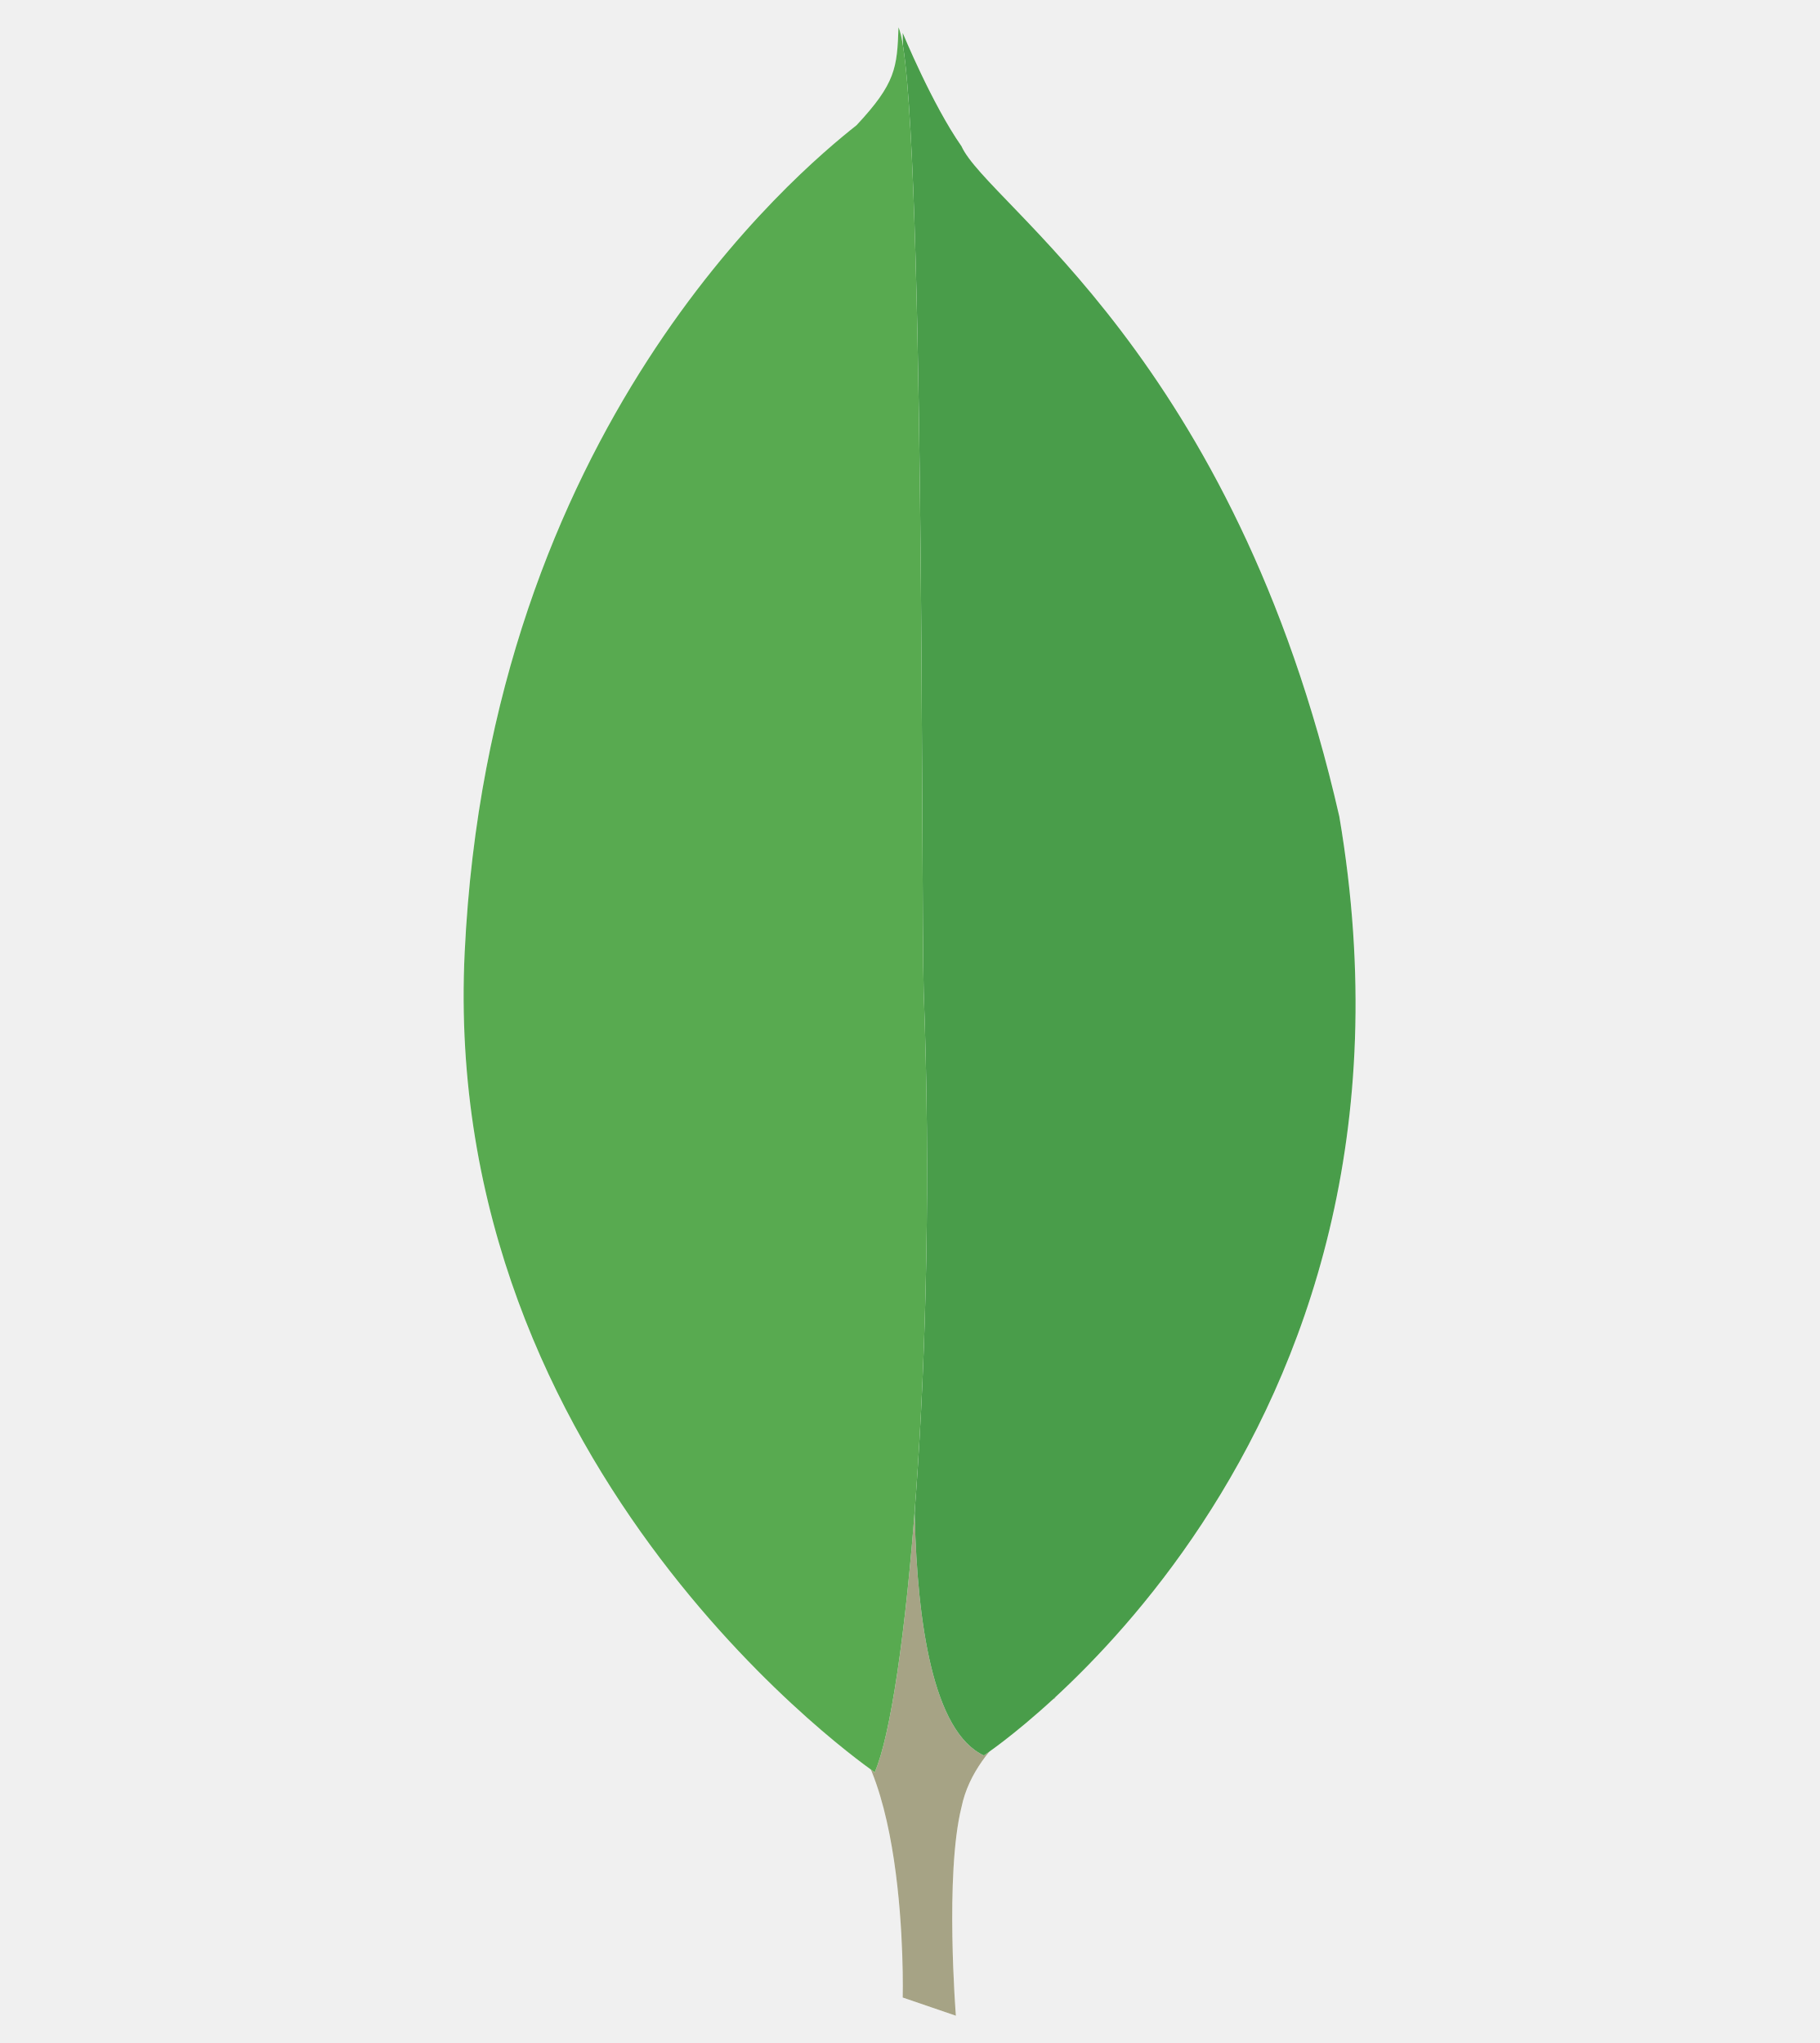
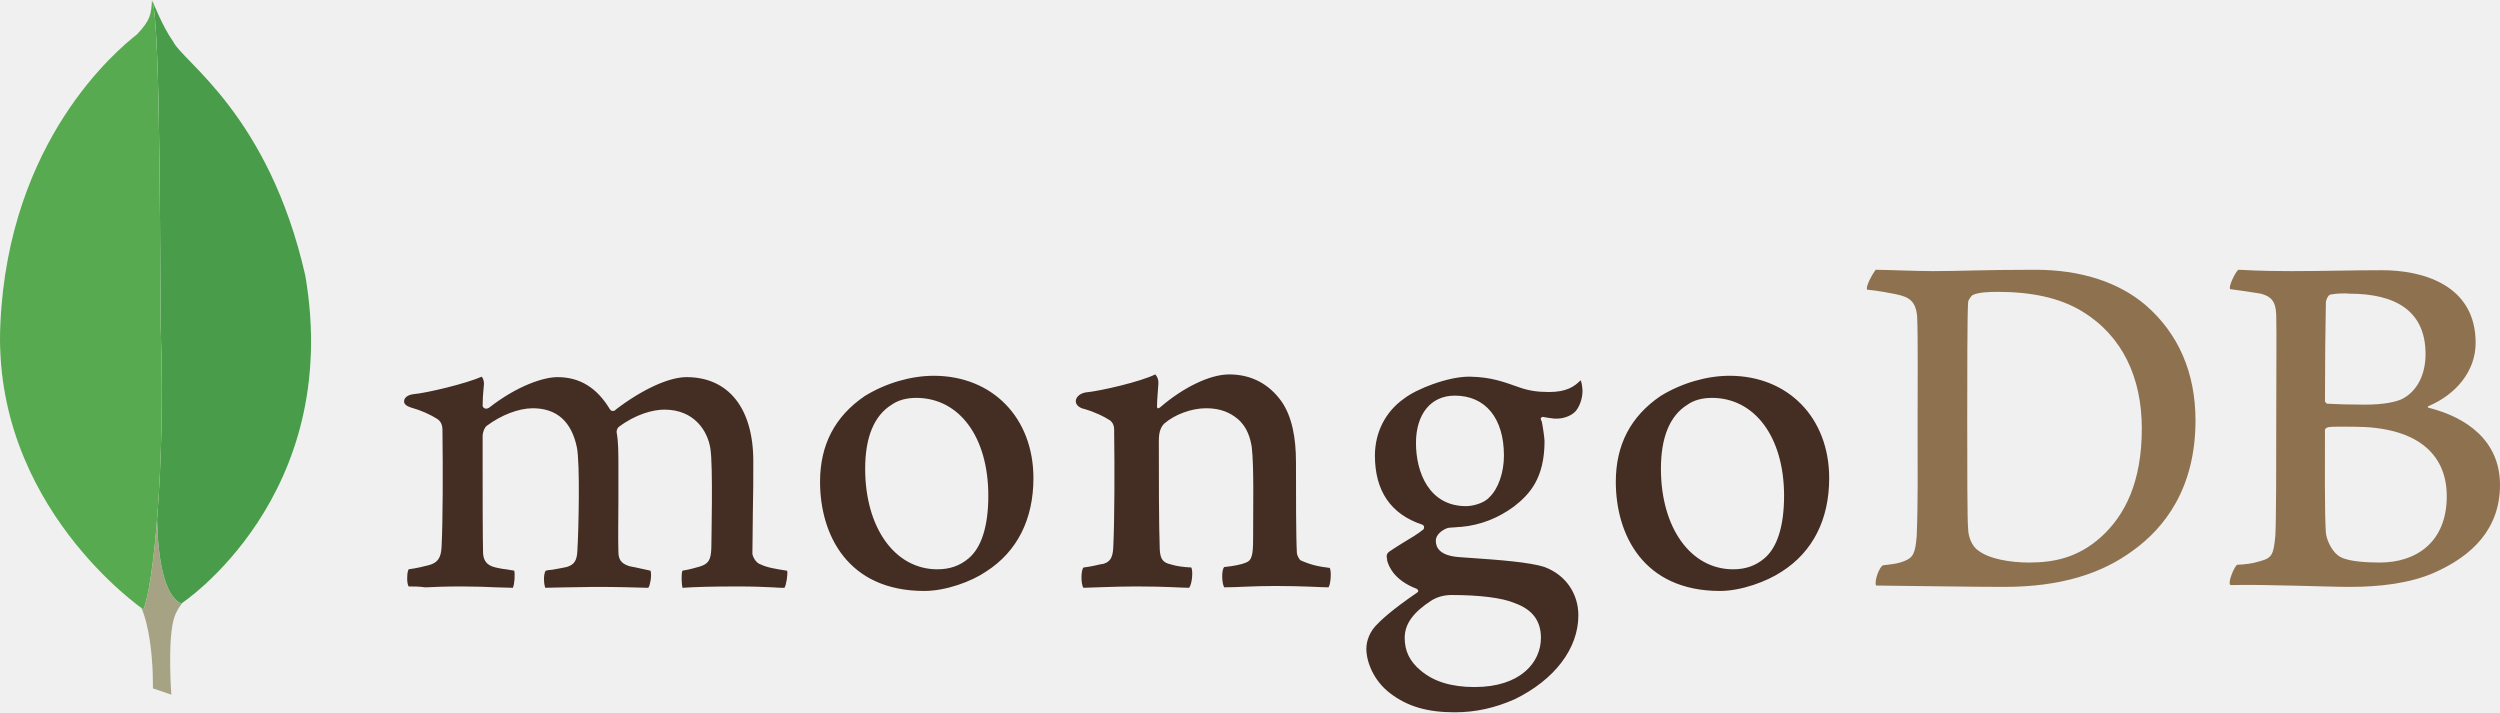
- <svg xmlns="http://www.w3.org/2000/svg" version="1.1" id="Layer_1" x="0px" y="0px" viewBox="106 78 130 146" xml:space="preserve" width="130" height="146">
-   <defs id="defs19" />
-   <style type="text/css" id="style2">
- 	.st0{fill:#FFFFFF;}
- 	.st1{fill:#A6A385;}
- 	.st2{fill:#499D4A;}
- 	.st3{fill:#58AA50;}
- </style>
-   <g id="g837" transform="translate(0.01186638,1.131358)">
-     <path style="fill:#ffffff" id="path4" d="m 174.295,220.919 -3.8,-1.3 c 0,0 0.5,-19.3 -6.5,-20.7 -4.6,-5.4 0.7,-227 17.4,-0.7 0,0 -5.7,2.9 -6.7,7.8 -1.2,4.8 -0.4,14.9 -0.4,14.9 z" class="st0" />
-     <path style="fill:#a6a385" id="path6" d="m 174.295,220.919 -3.8,-1.3 c 0,0 0.5,-19.3 -6.5,-20.7 -4.6,-5.4 0.7,-227 17.4,-0.7 0,0 -5.7,2.9 -6.7,7.8 -1.2,4.8 -0.4,14.9 -0.4,14.9 z" class="st1" />
-     <path style="fill:#ffffff" id="path8" d="m 176.295,202.319 c 0,0 33.1,-21.8 25.4,-67.1 -7.5,-32.9 -25.1,-43.7 -27,-47.9 -2.1,-3 -4.2,-8.1 -4.2,-8.1 l 1.4,91.6 c 0,0.1 -2.9,28.1 4.4,31.5" class="st0" />
-     <path style="fill:#499d4a" id="path10" d="m 176.295,202.319 c 0,0 33.1,-21.8 25.4,-67.1 -7.5,-32.9 -25.1,-43.7 -27,-47.9 -2.1,-3 -4.2,-8.1 -4.2,-8.1 l 1.4,91.6 c 0,0.1 -2.9,28.1 4.4,31.5" class="st2" />
-     <path style="fill:#ffffff" id="path12" d="m 168.495,203.519 c 0,0 -31.1,-21.2 -29.3,-58.6 1.8,-37.4 23.7,-55.7 28,-59.1 2.8,-3 2.9,-4.1 3,-7 1.9,4.2 1.6,62.1 1.8,68.9 1,26.3 -1.3,50.8 -3.5,55.8 z" class="st0" />
-     <path style="fill:#58aa50" id="path14" d="m 168.495,203.519 c 0,0 -31.1,-21.2 -29.3,-58.6 1.8,-37.4 23.7,-55.7 28,-59.1 2.8,-3 2.9,-4.1 3,-7 1.9,4.2 1.6,62.1 1.8,68.9 1,26.3 -1.3,50.8 -3.5,55.8 z" class="st3" />
+ <svg xmlns="http://www.w3.org/2000/svg" width="799.081" height="227.676" viewBox="0 -183 511.412 145.713" version="1.1" id="svg10">
+   <defs id="defs1" />
+   <g stroke="none" stroke-width="1" fill="none" fill-rule="evenodd" id="g10" transform="translate(-3.8996701e-4,-183.2029)">
+     <g id="g9">
+       <path d="m 476.713,60.463 c -0.461,0.092 -0.922,1.108 -0.922,1.661 -0.092,3.691 -0.185,13.473 -0.185,20.117 0,0.185 0.276,0.553 0.553,0.553 1.384,0.092 4.706,0.185 7.567,0.185 3.968,0 6.275,-0.553 7.568,-1.107 3.322,-1.661 4.89,-5.261 4.89,-9.229 0,-8.951 -6.275,-12.366 -15.596,-12.366 -0.646,-0.092 -2.491,-0.092 -3.876,0.185 z m 23.809,41.25 c 0,-9.136 -6.737,-14.212 -18.918,-14.212 -0.553,0 -4.429,-0.092 -5.352,0.092 -0.277,0.092 -0.646,0.277 -0.646,0.554 0,6.552 -0.092,16.98 0.185,21.039 0.184,1.754 1.476,4.245 3.045,4.984 1.66,0.923 5.445,1.107 8.028,1.107 7.291,0 13.658,-4.06 13.658,-13.565 v 0 z M 457.889,55.388 c 0.922,0 3.691,0.276 10.797,0.276 6.736,0 12.089,-0.184 18.641,-0.184 8.028,0 19.102,2.86 19.102,14.857 0,5.907 -4.153,10.613 -9.598,12.92 -0.276,0.092 -0.276,0.276 0,0.369 7.752,1.938 14.581,6.737 14.581,15.78 0,8.859 -5.537,14.488 -13.566,17.995 -4.891,2.122 -10.982,2.86 -17.165,2.86 -4.706,0 -17.348,-0.553 -24.362,-0.369 -0.738,-0.277 0.646,-3.6 1.292,-4.153 1.661,-0.092 2.953,-0.185 4.706,-0.738 2.492,-0.646 2.768,-1.384 3.138,-5.167 0.185,-3.23 0.185,-14.674 0.185,-22.794 0,-11.166 0.092,-18.733 0,-22.424 -0.092,-2.86 -1.108,-3.783 -3.138,-4.338 -1.569,-0.276 -4.153,-0.646 -6.275,-0.922 -0.462,-0.462 1.107,-3.6 1.661,-3.968 z m -53.247,57.399 c 2.216,1.753 6.552,2.491 10.428,2.491 4.984,0 9.966,-0.922 14.765,-5.26 4.891,-4.429 8.305,-11.258 8.305,-22.147 0,-10.428 -3.968,-18.918 -12.089,-23.901 -4.614,-2.861 -10.521,-4.061 -17.349,-4.061 -2.03,0 -3.968,0.092 -5.167,0.646 -0.277,0.185 -0.923,1.015 -0.923,1.476 -0.185,1.846 -0.185,16.057 -0.185,24.363 0,8.582 0,20.578 0.185,21.962 0,1.385 0.646,3.507 2.03,4.43 z M 383.693,55.388 c 1.754,0 8.49,0.276 11.72,0.276 5.814,0 9.966,-0.276 20.948,-0.276 9.228,0 16.98,2.492 22.517,7.197 6.736,5.814 10.243,13.843 10.243,23.625 0,13.935 -6.368,21.963 -12.735,26.577 -6.367,4.706 -14.673,7.475 -26.484,7.475 -6.275,0 -17.072,-0.185 -26.024,-0.277 h -0.092 c -0.461,-0.83 0.738,-4.06 1.476,-4.152 2.399,-0.277 3.045,-0.37 4.245,-0.831 1.937,-0.738 2.307,-1.754 2.584,-5.167 0.276,-6.368 0.184,-14.027 0.184,-22.702 0,-6.183 0.092,-18.272 -0.092,-22.148 -0.276,-3.229 -1.66,-4.06 -4.429,-4.614 -1.384,-0.276 -3.23,-0.646 -5.813,-0.922 -0.37,-0.647 1.292,-3.507 1.753,-4.061 v 0 z" fill="#8e714e" id="path1" />
+       <path d="m 272.033,116.385 c -2.307,-0.277 -3.968,-0.646 -5.999,-1.569 -0.276,-0.185 -0.738,-1.107 -0.738,-1.476 -0.185,-3.23 -0.185,-12.458 -0.185,-18.641 0,-4.984 -0.83,-9.32 -2.953,-12.366 -2.492,-3.507 -6.09,-5.537 -10.705,-5.537 -4.061,0 -9.505,2.769 -14.027,6.645 -0.092,0.092 -0.831,0.738 -0.738,-0.277 0,-1.015 0.185,-3.045 0.277,-4.429 0.092,-1.293 -0.646,-1.938 -0.646,-1.938 -2.954,1.476 -11.259,3.415 -14.304,3.691 -2.215,0.462 -2.768,2.584 -0.461,3.322 h 0.092 c 2.491,0.738 4.152,1.569 5.444,2.399 0.923,0.738 0.831,1.754 0.831,2.584 0.092,6.921 0.092,17.533 -0.184,23.347 -0.092,2.307 -0.738,3.137 -2.399,3.506 l 0.184,-0.092 c -1.292,0.277 -2.307,0.553 -3.876,0.738 -0.553,0.553 -0.553,3.507 0,4.153 1.015,0 6.368,-0.277 10.798,-0.277 6.09,0 9.228,0.277 10.797,0.277 0.646,-0.738 0.831,-3.507 0.461,-4.153 -1.754,-0.092 -3.045,-0.276 -4.245,-0.646 -1.661,-0.37 -2.123,-1.199 -2.216,-3.138 -0.184,-4.891 -0.184,-15.226 -0.184,-22.24 0,-1.938 0.553,-2.861 1.107,-3.415 2.122,-1.845 5.537,-3.138 8.582,-3.138 2.953,0 4.891,0.923 6.368,2.123 2.03,1.66 2.676,4.06 2.953,5.813 0.461,3.968 0.277,11.812 0.277,18.641 0,3.691 -0.277,4.614 -1.661,5.075 -0.646,0.277 -2.307,0.647 -4.245,0.831 -0.646,0.646 -0.461,3.507 0,4.153 2.677,0 5.814,-0.277 10.428,-0.277 5.721,0 9.413,0.277 10.889,0.277 0.461,-0.553 0.646,-3.23 0.276,-3.968 h 8.7e-4 z M 297.595,81.134 c -4.891,0 -7.936,3.783 -7.936,9.689 0,5.998 2.676,12.919 10.243,12.919 1.292,0 3.691,-0.553 4.798,-1.845 1.754,-1.661 2.954,-4.984 2.954,-8.49 0,-7.659 -3.784,-12.273 -10.059,-12.273 z m -0.647,40.788 c -1.845,0 -3.138,0.553 -3.967,1.015 -3.877,2.491 -5.629,4.89 -5.629,7.752 0,2.676 1.015,4.798 3.23,6.644 2.676,2.307 6.367,3.415 11.073,3.415 9.413,0 13.566,-5.076 13.566,-10.059 0,-3.507 -1.754,-5.814 -5.352,-7.106 -2.584,-1.108 -7.291,-1.661 -12.92,-1.661 z m 0.647,23.993 c -5.629,0 -9.69,-1.2 -13.196,-3.876 -3.415,-2.584 -4.891,-6.46 -4.891,-9.136 0,-0.738 0.185,-2.769 1.846,-4.614 1.014,-1.108 3.229,-3.23 8.49,-6.829 0.184,-0.092 0.276,-0.185 0.276,-0.37 0,-0.185 -0.185,-0.37 -0.369,-0.461 -4.338,-1.661 -5.629,-4.338 -5.999,-5.814 v -0.185 c -0.091,-0.553 -0.276,-1.107 0.554,-1.661 0.646,-0.461 1.569,-1.014 2.583,-1.66 1.569,-0.923 3.23,-1.938 4.245,-2.769 0.185,-0.185 0.185,-0.369 0.185,-0.553 0,-0.185 -0.185,-0.37 -0.37,-0.461 -6.459,-2.123 -9.689,-6.922 -9.689,-14.119 0,-4.706 2.122,-8.952 5.906,-11.627 2.584,-2.031 9.043,-4.522 13.289,-4.522 h 0.277 c 4.337,0.092 6.736,1.015 10.15,2.215 1.846,0.646 3.6,0.922 5.999,0.922 3.599,0 5.167,-1.107 6.459,-2.399 0.092,0.184 0.277,0.646 0.37,1.845 0.092,1.2 -0.277,2.953 -1.2,4.245 -0.738,1.015 -2.399,1.754 -4.06,1.754 h -0.462 c -1.661,-0.185 -2.399,-0.37 -2.399,-0.37 l -0.369,0.185 c -0.092,0.185 0,0.369 0.092,0.646 l 0.092,0.185 c 0.184,0.831 0.553,3.322 0.553,3.968 0,7.567 -3.045,10.888 -6.275,13.38 -3.138,2.307 -6.736,3.783 -10.797,4.153 -0.092,0 -0.461,0 -1.292,0.092 -0.462,0 -1.108,0.092 -1.2,0.092 h -0.092 c -0.738,0.184 -2.583,1.107 -2.583,2.676 0,1.384 0.831,3.045 4.798,3.322 0.831,0.092 1.661,0.092 2.584,0.185 5.26,0.369 11.812,0.831 14.857,1.845 4.245,1.569 6.921,5.352 6.921,9.875 0,6.829 -4.891,13.196 -13.012,17.164 -3.968,1.754 -7.936,2.677 -12.273,2.677 v 0 z m 52.6,-64.32 c -1.938,0 -3.692,0.461 -4.984,1.384 -3.599,2.215 -5.445,6.645 -5.445,13.104 0,12.089 6.09,20.579 14.765,20.579 2.584,0 4.614,-0.738 6.368,-2.215 2.676,-2.216 4.061,-6.645 4.061,-12.828 0,-11.996 -5.999,-20.025 -14.765,-20.025 z m 1.661,39.497 c -15.688,0 -21.318,-11.535 -21.318,-22.332 0,-7.567 3.045,-13.381 9.136,-17.534 4.338,-2.676 9.505,-4.152 14.119,-4.152 11.996,0 20.395,8.582 20.395,20.948 0,8.397 -3.322,15.041 -9.69,19.102 -3.045,2.03 -8.305,3.968 -12.643,3.968 z M 187.411,81.595 c -1.938,0 -3.691,0.461 -4.984,1.384 -3.599,2.215 -5.445,6.645 -5.445,13.104 0,12.089 6.09,20.579 14.765,20.579 2.584,0 4.614,-0.738 6.368,-2.215 2.676,-2.216 4.061,-6.645 4.061,-12.828 0,-11.996 -5.907,-20.025 -14.765,-20.025 z m 1.661,39.497 c -15.688,0 -21.318,-11.535 -21.318,-22.332 0,-7.567 3.045,-13.381 9.136,-17.534 4.338,-2.676 9.505,-4.152 14.119,-4.152 11.997,0 20.395,8.582 20.395,20.948 0,8.397 -3.322,15.041 -9.69,19.102 -2.953,2.03 -8.213,3.968 -12.642,3.968 z M 83.594,120.169 c -0.185,-0.276 -0.37,-1.107 -0.277,-2.122 0,-0.738 0.185,-1.2 0.277,-1.384 1.937,-0.277 2.953,-0.554 4.06,-0.831 1.846,-0.462 2.584,-1.476 2.677,-3.783 0.277,-5.537 0.277,-16.058 0.185,-23.347 v -0.185 c 0,-0.831 0,-1.846 -1.015,-2.584 -1.476,-0.922 -3.23,-1.753 -5.537,-2.399 -0.831,-0.276 -1.384,-0.738 -1.292,-1.292 0,-0.553 0.553,-1.199 1.754,-1.384 3.045,-0.277 10.981,-2.215 14.118,-3.599 0.185,0.184 0.462,0.738 0.462,1.476 l -0.092,1.015 c -0.092,1.015 -0.185,2.216 -0.185,3.415 0,0.369 0.37,0.646 0.738,0.646 0.185,0 0.37,-0.092 0.554,-0.185 5.906,-4.614 11.258,-6.275 14.026,-6.275 4.523,0 8.029,2.123 10.705,6.552 0.184,0.277 0.369,0.369 0.646,0.369 0.185,0 0.461,-0.092 0.553,-0.276 5.445,-4.153 10.889,-6.645 14.488,-6.645 8.582,0 13.658,6.368 13.658,17.165 0,3.045 0,7.013 -0.092,10.613 0,3.229 -0.092,6.183 -0.092,8.305 0,0.461 0.646,1.937 1.661,2.215 1.292,0.646 3.045,0.923 5.352,1.292 h 0.092 c 0.185,0.646 -0.185,3.045 -0.553,3.507 -0.554,0 -1.385,0 -2.307,-0.092 -1.754,-0.092 -4.245,-0.185 -7.013,-0.185 -5.722,0 -8.675,0.092 -11.536,0.277 -0.184,-0.738 -0.276,-2.953 0,-3.507 1.661,-0.276 2.492,-0.553 3.507,-0.831 1.846,-0.553 2.307,-1.384 2.399,-3.783 0,-1.753 0.369,-16.703 -0.185,-20.302 -0.553,-3.691 -3.322,-8.028 -9.413,-8.028 -2.307,0 -5.906,0.923 -9.413,3.599 -0.184,0.185 -0.369,0.646 -0.369,0.923 v 0.092 c 0.369,1.937 0.369,4.153 0.369,7.567 v 5.998 c 0,4.153 -0.092,8.029 0,10.982 0,2.031 1.2,2.492 2.216,2.861 0.553,0.091 0.922,0.184 1.384,0.276 0.831,0.185 1.661,0.37 2.953,0.646 0.185,0.37 0.185,1.569 -0.092,2.584 -0.092,0.553 -0.277,0.831 -0.369,0.923 -3.138,-0.092 -6.368,-0.185 -11.074,-0.185 -1.384,0 -3.783,0.092 -5.814,0.092 -1.661,0 -3.23,0.092 -4.152,0.092 -0.092,-0.185 -0.277,-0.831 -0.277,-1.846 0,-0.831 0.185,-1.476 0.37,-1.661 0.461,-0.092 0.83,-0.184 1.292,-0.184 1.107,-0.185 2.03,-0.37 2.953,-0.554 1.569,-0.461 2.122,-1.292 2.215,-3.322 0.277,-4.614 0.553,-17.81 -0.092,-21.133 -1.107,-5.352 -4.152,-8.029 -9.043,-8.029 -2.86,0 -6.46,1.384 -9.413,3.6 -0.461,0.369 -0.831,1.292 -0.831,2.122 v 5.445 c 0,6.644 0,14.95 0.092,18.549 0.092,1.107 0.461,2.399 2.584,2.86 0.461,0.092 1.199,0.277 2.122,0.37 l 1.661,0.276 c 0.185,0.554 0.092,2.769 -0.277,3.507 -0.923,0 -2.03,-0.092 -3.322,-0.092 -1.937,-0.092 -4.429,-0.185 -7.197,-0.185 -3.23,0 -5.537,0.092 -7.383,0.185 -1.292,-0.185 -2.307,-0.185 -3.414,-0.185 v 0 z" fill="#442d22" id="path2" />
+       <g id="g8">
+         <path d="m 35.053,142.317 -3.783,-1.293 c 0,0 0.462,-19.287 -6.459,-20.671 -4.614,-5.352 0.738,-227.013 17.348,-0.738 0,0 -5.721,2.86 -6.736,7.752 -1.108,4.799 -0.37,14.95 -0.37,14.95 z" fill="#ffffff" id="path3" />
+         <path d="m 35.053,142.317 -3.783,-1.293 c 0,0 0.462,-19.287 -6.459,-20.671 -4.614,-5.352 0.738,-227.013 17.348,-0.738 0,0 -5.721,2.86 -6.736,7.752 -1.108,4.799 -0.37,14.95 -0.37,14.95 z" fill="#a6a385" id="path4" />
+         <path d="m 37.084,123.676 c 0,0 33.129,-21.779 25.377,-67.089 C 54.987,23.643 37.36,12.846 35.423,8.693 33.301,5.74 31.27,0.572 31.27,0.572 L 32.655,92.207 c 0,0.092 -2.861,28.054 4.429,31.469" fill="#ffffff" id="path5" />
+         <path d="m 37.084,123.676 c 0,0 33.129,-21.779 25.377,-67.089 C 54.987,23.643 37.36,12.846 35.423,8.693 33.301,5.74 31.27,0.572 31.27,0.572 L 32.655,92.207 c 0,0.092 -2.861,28.054 4.429,31.469" fill="#499d4a" id="path6" />
+         <path d="m 29.333,124.875 c 0,0 -31.099,-21.225 -29.253,-58.599 C 1.832,28.903 23.795,10.539 28.04,7.216 c 2.769,-2.953 2.861,-4.061 3.046,-7.013 1.937,4.153 1.569,62.106 1.845,68.934 0.831,26.3 -1.476,50.755 -3.599,55.738 z" fill="#ffffff" id="path7" />
+         <path d="m 29.333,124.875 c 0,0 -31.099,-21.225 -29.253,-58.599 C 1.832,28.903 23.795,10.539 28.04,7.216 c 2.769,-2.953 2.861,-4.061 3.046,-7.013 1.937,4.153 1.569,62.106 1.845,68.934 0.831,26.3 -1.476,50.755 -3.599,55.738 z" fill="#58aa50" id="path8" />
+       </g>
+     </g>
  </g>
</svg>
